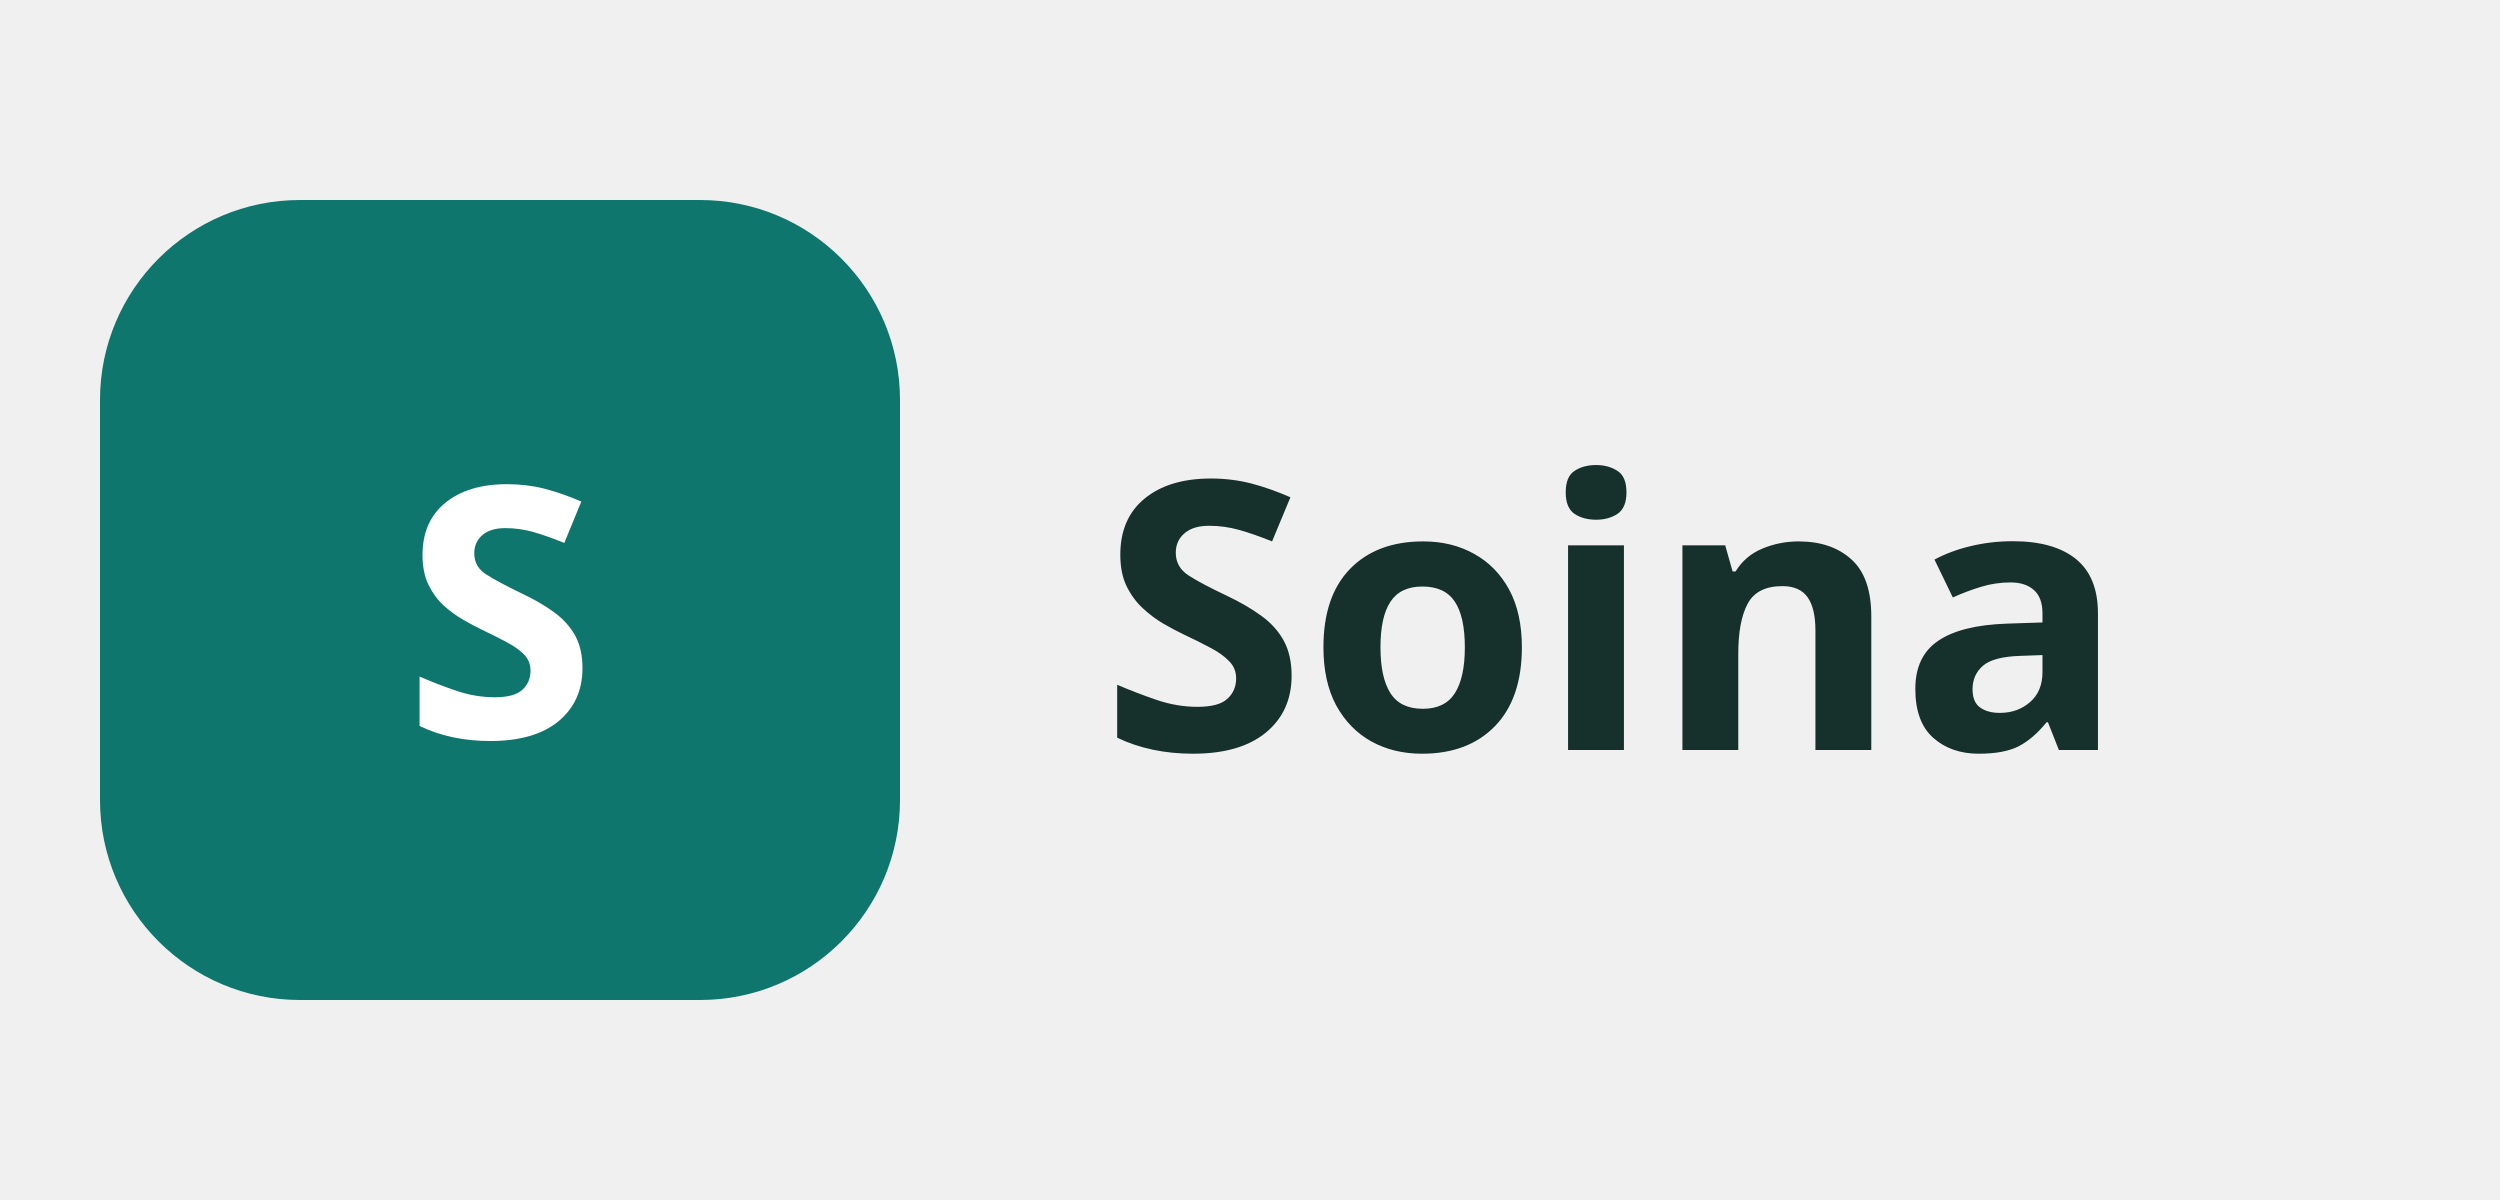
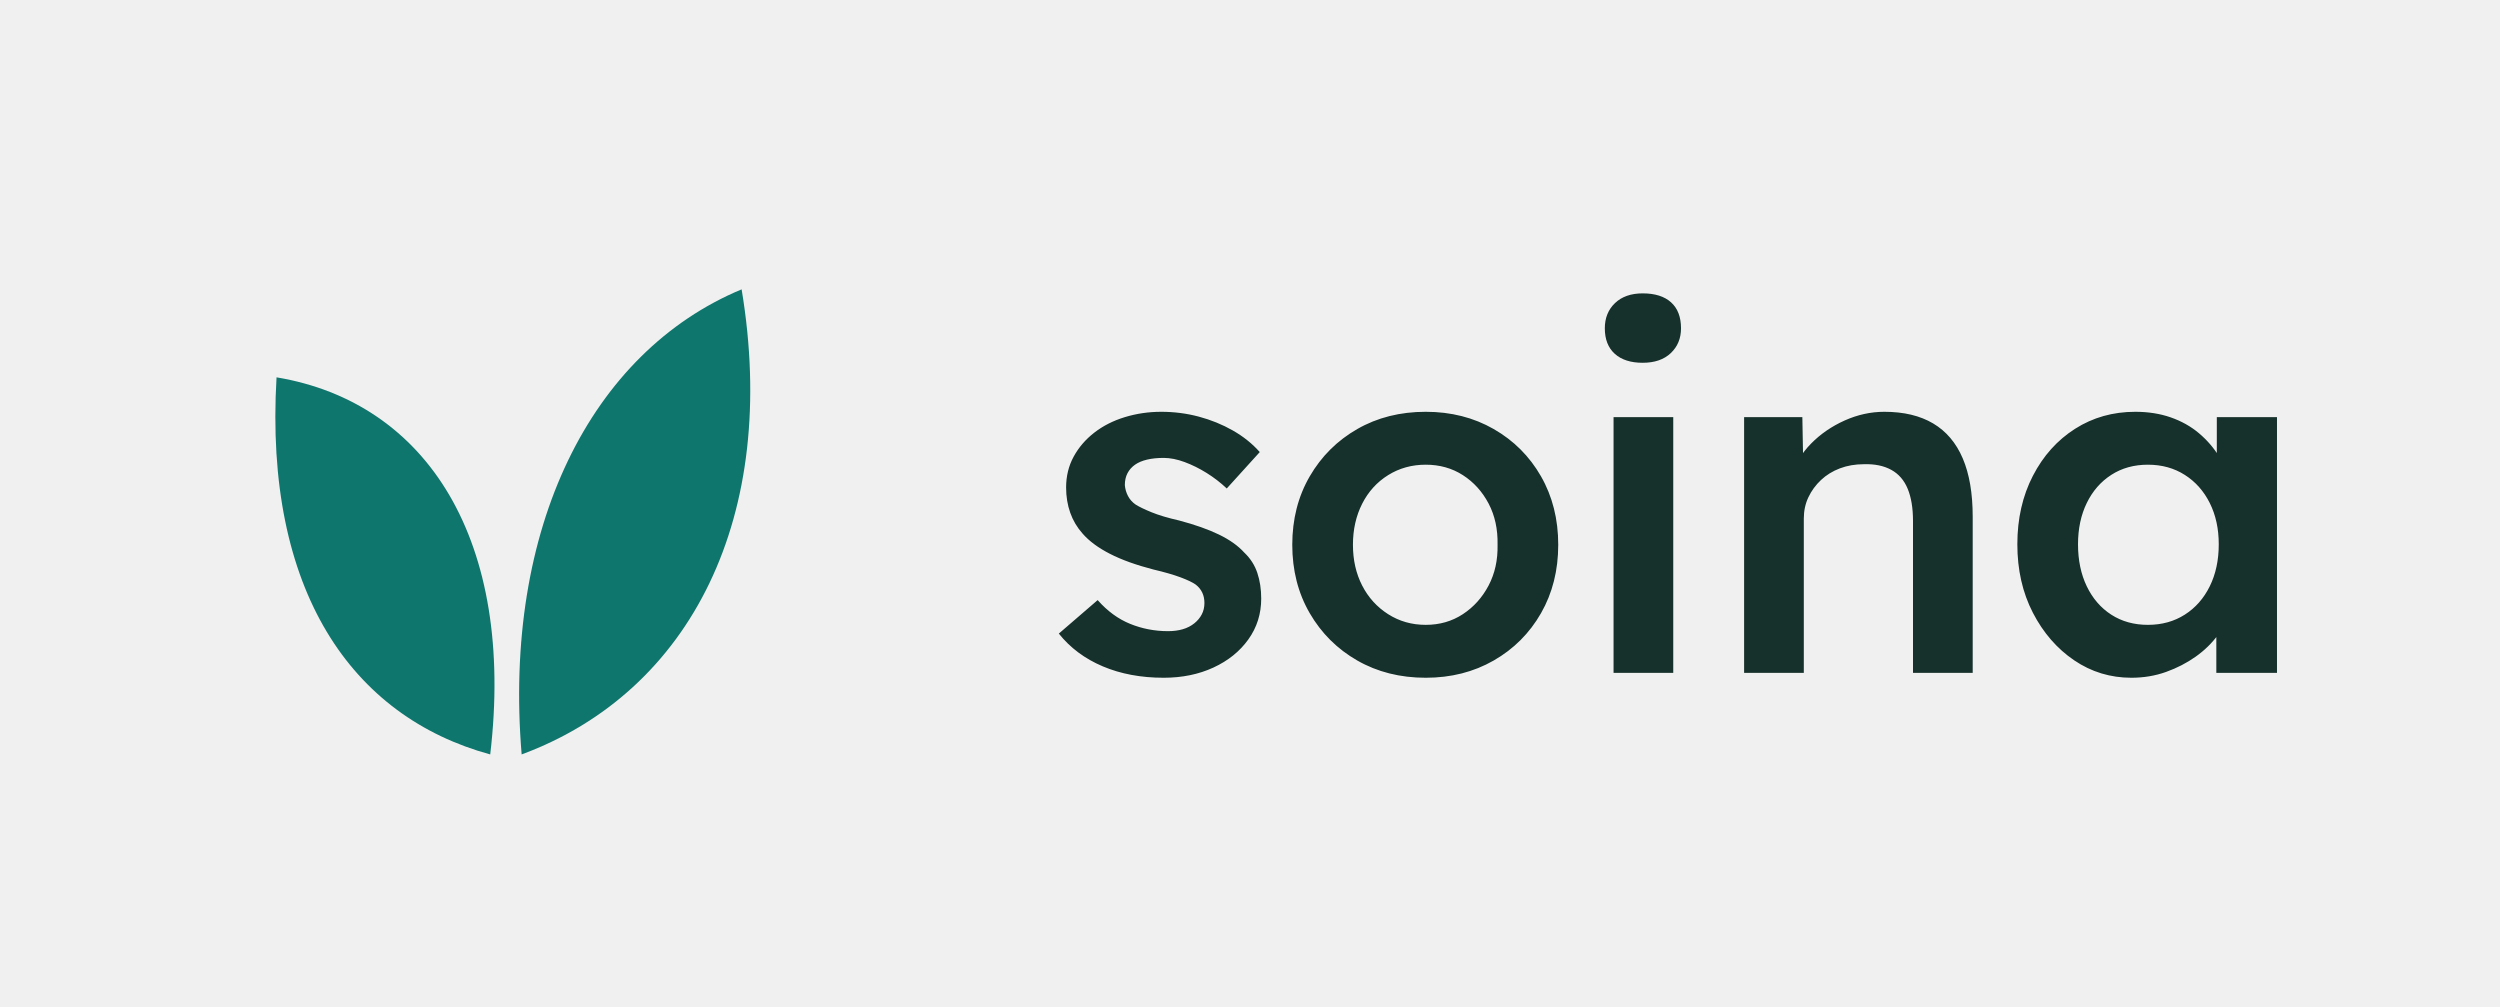
- <svg xmlns="http://www.w3.org/2000/svg" width="200" height="96" viewBox="0 0 200 96" role="img" aria-label="Soina">
-   <rect x="8" y="16" width="64" height="64" rx="16" fill="#0f766e" />
-   <text x="40" y="59" text-anchor="middle" font-family="Lexend, sans-serif" font-size="28" font-weight="700" fill="#ffffff">S</text>
-   <text x="88" y="60" font-family="Lexend, sans-serif" font-size="30" font-weight="700" fill="#16302b">Soina</text>
+ <svg xmlns="http://www.w3.org/2000/svg" width="2060" height="829" viewBox="0 -138.60 515.12 207.20" role="img" aria-label="soina">
+   <g transform="translate(38.85 -99.75) scale(1.295)" fill="#0f766e" color="#0f766e">
+     <path d="M48 90C26 84 12 64 14 30C38 34 52 56 48 90Z" />
+     <path d="M53 90C50 54 64 26 88 16C94 52 80 80 53 90Z" />
+   </g>
+   <path transform="translate(214.97 0)" fill="#16302b" d="M24.8 1.0Q17.8 1.0 12.25 -1.35Q6.7 -3.7 3.2 -8.1L11.2 -15.0Q14.2 -11.6 17.9 -10.1Q21.6 -8.6 25.7 -8.6Q27.4 -8.6 28.75 -9.0Q30.1 -9.4 31.1 -10.2Q32.1 -11.0 32.65 -12.05Q33.2 -13.1 33.2 -14.4Q33.2 -16.8 31.4 -18.2Q30.4 -18.9 28.25 -19.7Q26.1 -20.5 22.7 -21.3Q17.3 -22.7 13.7 -24.55Q10.1 -26.4 8.1 -28.7Q6.4 -30.6 5.55 -33.0Q4.7 -35.4 4.7 -38.2Q4.7 -41.7 6.25 -44.55Q7.8 -47.4 10.5 -49.5Q13.2 -51.6 16.8 -52.7Q20.4 -53.8 24.3 -53.8Q28.3 -53.8 32.05 -52.8Q35.8 -51.8 39.05 -49.95Q42.3 -48.1 44.6 -45.5L37.8 -38.0Q35.9 -39.8 33.65 -41.2Q31.4 -42.6 29.1 -43.45Q26.8 -44.3 24.8 -44.3Q22.9 -44.3 21.4 -43.95Q19.9 -43.6 18.9 -42.9Q17.9 -42.2 17.35 -41.15Q16.8 -40.1 16.8 -38.7Q16.9 -37.5 17.45 -36.45Q18.0 -35.4 19.0 -34.7Q20.1 -34.0 22.3 -33.1Q24.5 -32.2 28.0 -31.4Q32.9 -30.1 36.2 -28.5Q39.5 -26.9 41.4 -24.8Q43.3 -23.0 44.1 -20.6Q44.9 -18.2 44.9 -15.3Q44.9 -10.6 42.25 -6.9Q39.6 -3.2 35.05 -1.1Q30.5 1.0 24.8 1.0Z M78.8 1.0Q70.9 1.0 64.7 -2.55Q58.5 -6.1 54.9 -12.3Q51.3 -18.5 51.3 -26.4Q51.3 -34.3 54.9 -40.5Q58.5 -46.7 64.7 -50.25Q70.9 -53.8 78.8 -53.8Q86.6 -53.8 92.8 -50.25Q99.0 -46.7 102.55 -40.5Q106.1 -34.3 106.1 -26.4Q106.1 -18.5 102.55 -12.3Q99.0 -6.1 92.8 -2.55Q86.6 1.0 78.8 1.0ZM78.8 -9.9Q83.1 -9.9 86.45 -12.1Q89.8 -14.3 91.75 -18.0Q93.7 -21.7 93.6 -26.4Q93.7 -31.2 91.75 -34.9Q89.8 -38.6 86.45 -40.75Q83.1 -42.9 78.8 -42.9Q74.5 -42.9 71.05 -40.75Q67.6 -38.6 65.7 -34.85Q63.8 -31.1 63.8 -26.4Q63.8 -21.7 65.7 -18.0Q67.6 -14.3 71.05 -12.1Q74.5 -9.9 78.8 -9.9Z M117.5 0.0V-52.7H129.8V0.0ZM123.5 -63.9Q119.8 -63.9 117.75 -65.75Q115.7 -67.6 115.7 -71.0Q115.7 -74.2 117.8 -76.2Q119.9 -78.2 123.5 -78.2Q127.3 -78.2 129.35 -76.35Q131.4 -74.5 131.4 -71.0Q131.4 -67.9 129.3 -65.9Q127.2 -63.9 123.5 -63.9Z M144.4 0.0V-52.7H156.4L156.6 -41.9L154.3 -40.7Q155.3 -44.3 158.2 -47.25Q161.1 -50.2 165.1 -52.0Q169.1 -53.8 173.3 -53.8Q179.3 -53.8 183.35 -51.4Q187.4 -49.0 189.45 -44.2Q191.5 -39.4 191.5 -32.2V0.0H179.2V-31.3Q179.2 -35.3 178.1 -37.95Q177 -40.6 174.7 -41.85Q172.4 -43.1 169.1 -43.0Q166.4 -43.0 164.15 -42.15Q161.9 -41.3 160.25 -39.75Q158.6 -38.2 157.65 -36.2Q156.7 -34.2 156.7 -31.8V0.0H150.6Q148.8 0.0 147.25 0.0Q145.7 0.0 144.4 0.0Z M224.2 1.0Q217.7 1.0 212.4 -2.6Q207.1 -6.2 203.9 -12.4Q200.7 -18.6 200.7 -26.5Q200.7 -34.4 203.9 -40.6Q207.1 -46.8 212.6 -50.3Q218.1 -53.8 225 -53.8Q229 -53.8 232.3 -52.65Q235.6 -51.5 238.1 -49.4Q240.6 -47.3 242.25 -44.6Q243.9 -41.9 244.5 -38.8L241.8 -39.5V-52.7H254.2V0.0H241.7V-12.6L244.6 -13.1Q243.9 -10.4 242.05 -7.85Q240.2 -5.3 237.45 -3.35Q234.7 -1.4 231.35 -0.2Q228 1.0 224.2 1.0ZM227.6 -9.9Q231.9 -9.9 235.2 -12.0Q238.5 -14.1 240.35 -17.85Q242.2 -21.6 242.2 -26.5Q242.2 -31.3 240.35 -35.0Q238.5 -38.7 235.2 -40.8Q231.9 -42.9 227.6 -42.9Q223.3 -42.9 220.05 -40.8Q216.8 -38.7 215.0 -35.0Q213.2 -31.3 213.2 -26.5Q213.2 -21.6 215.0 -17.85Q216.8 -14.1 220.05 -12.0Q223.3 -9.9 227.6 -9.9Z" />
</svg>
